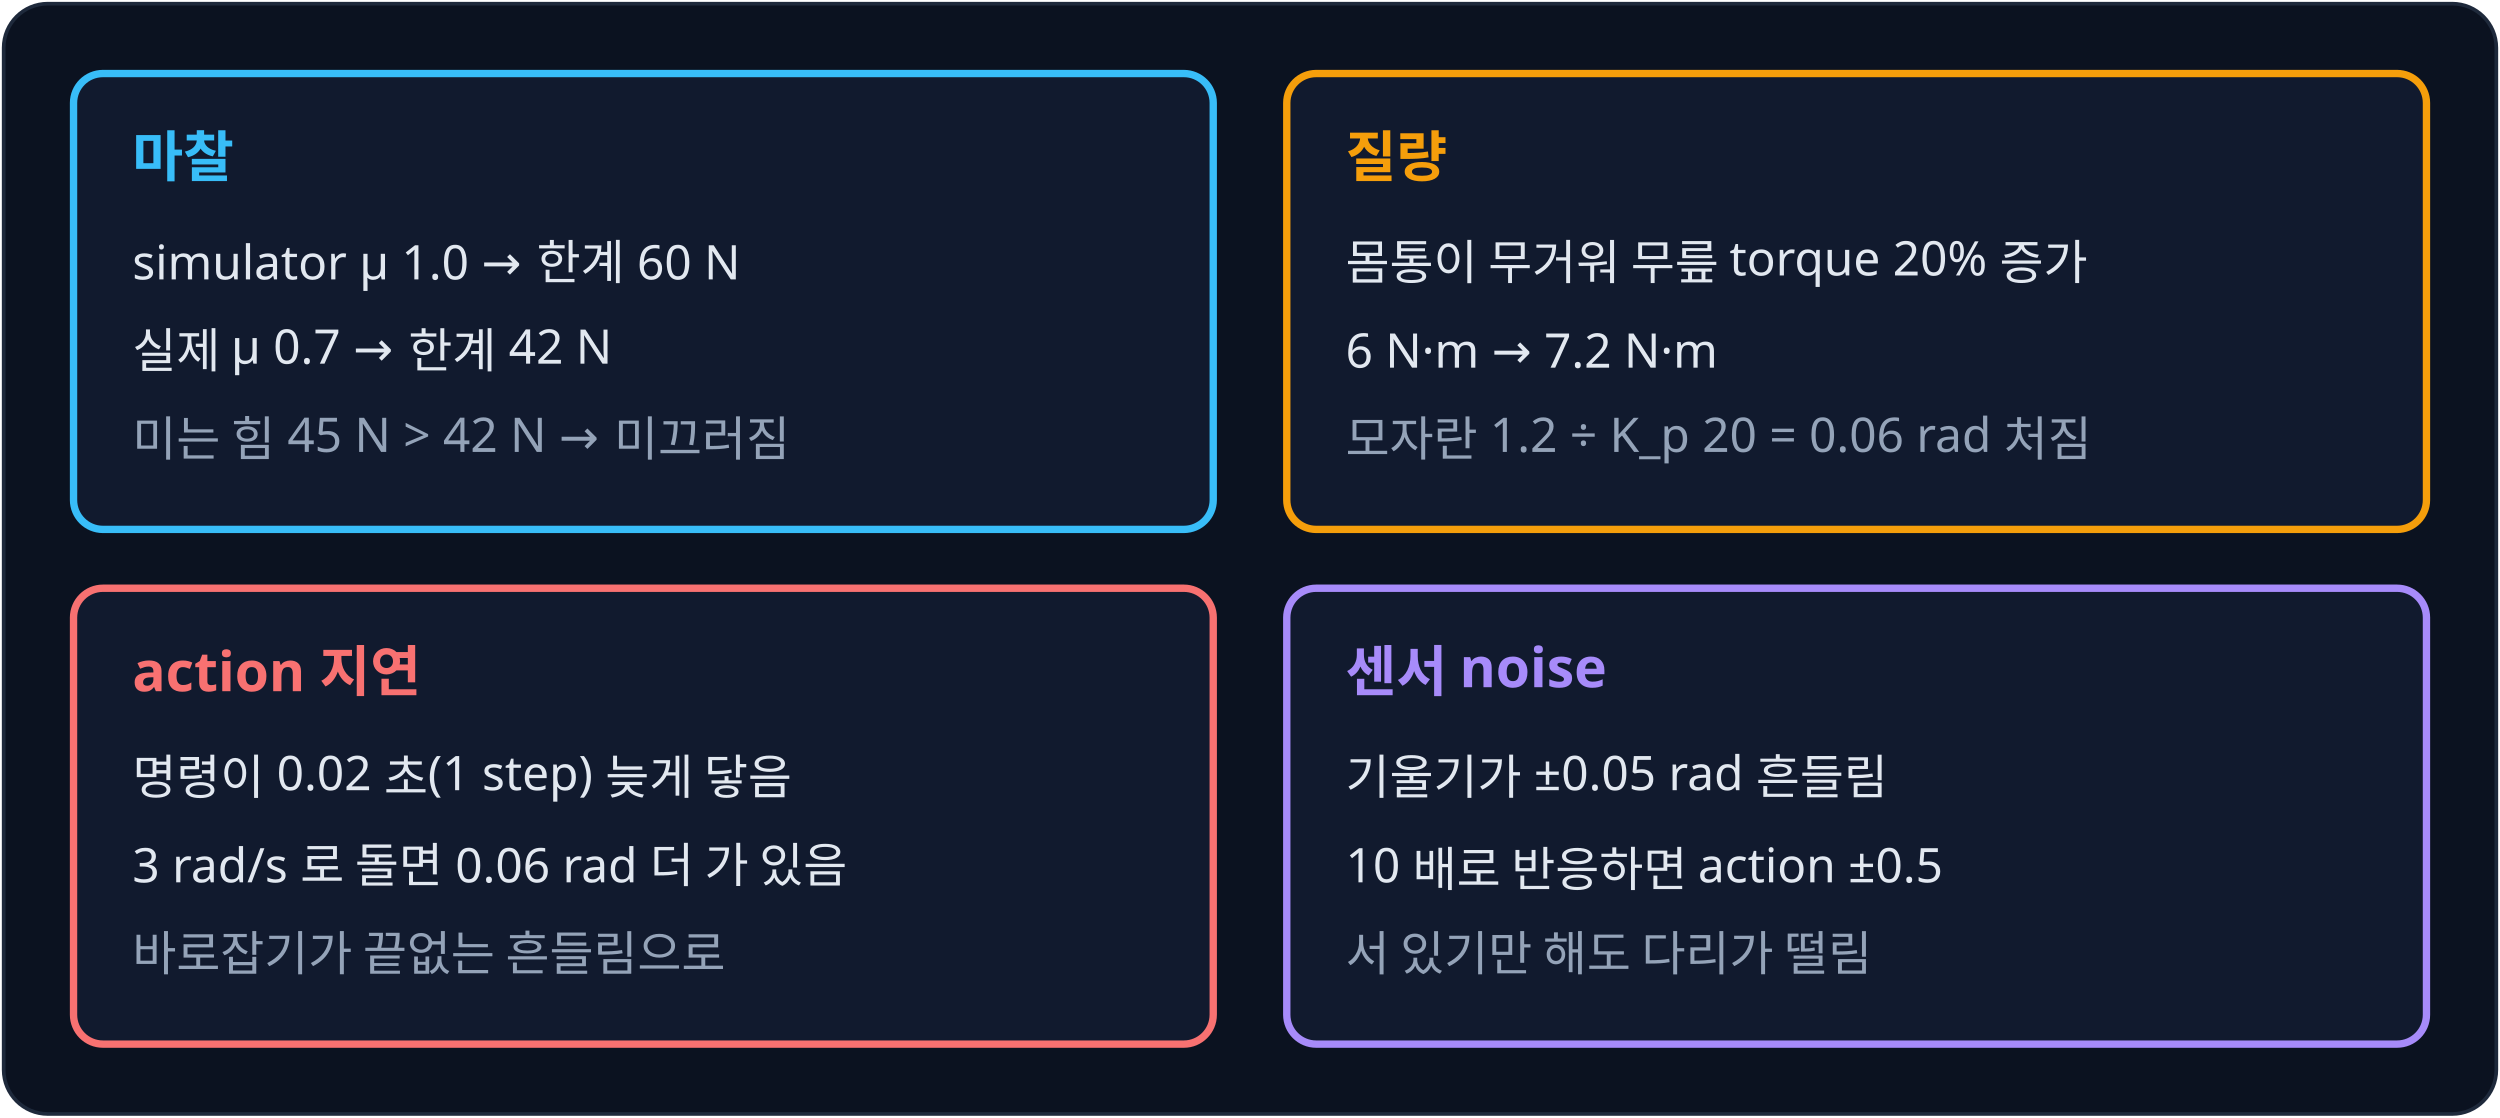
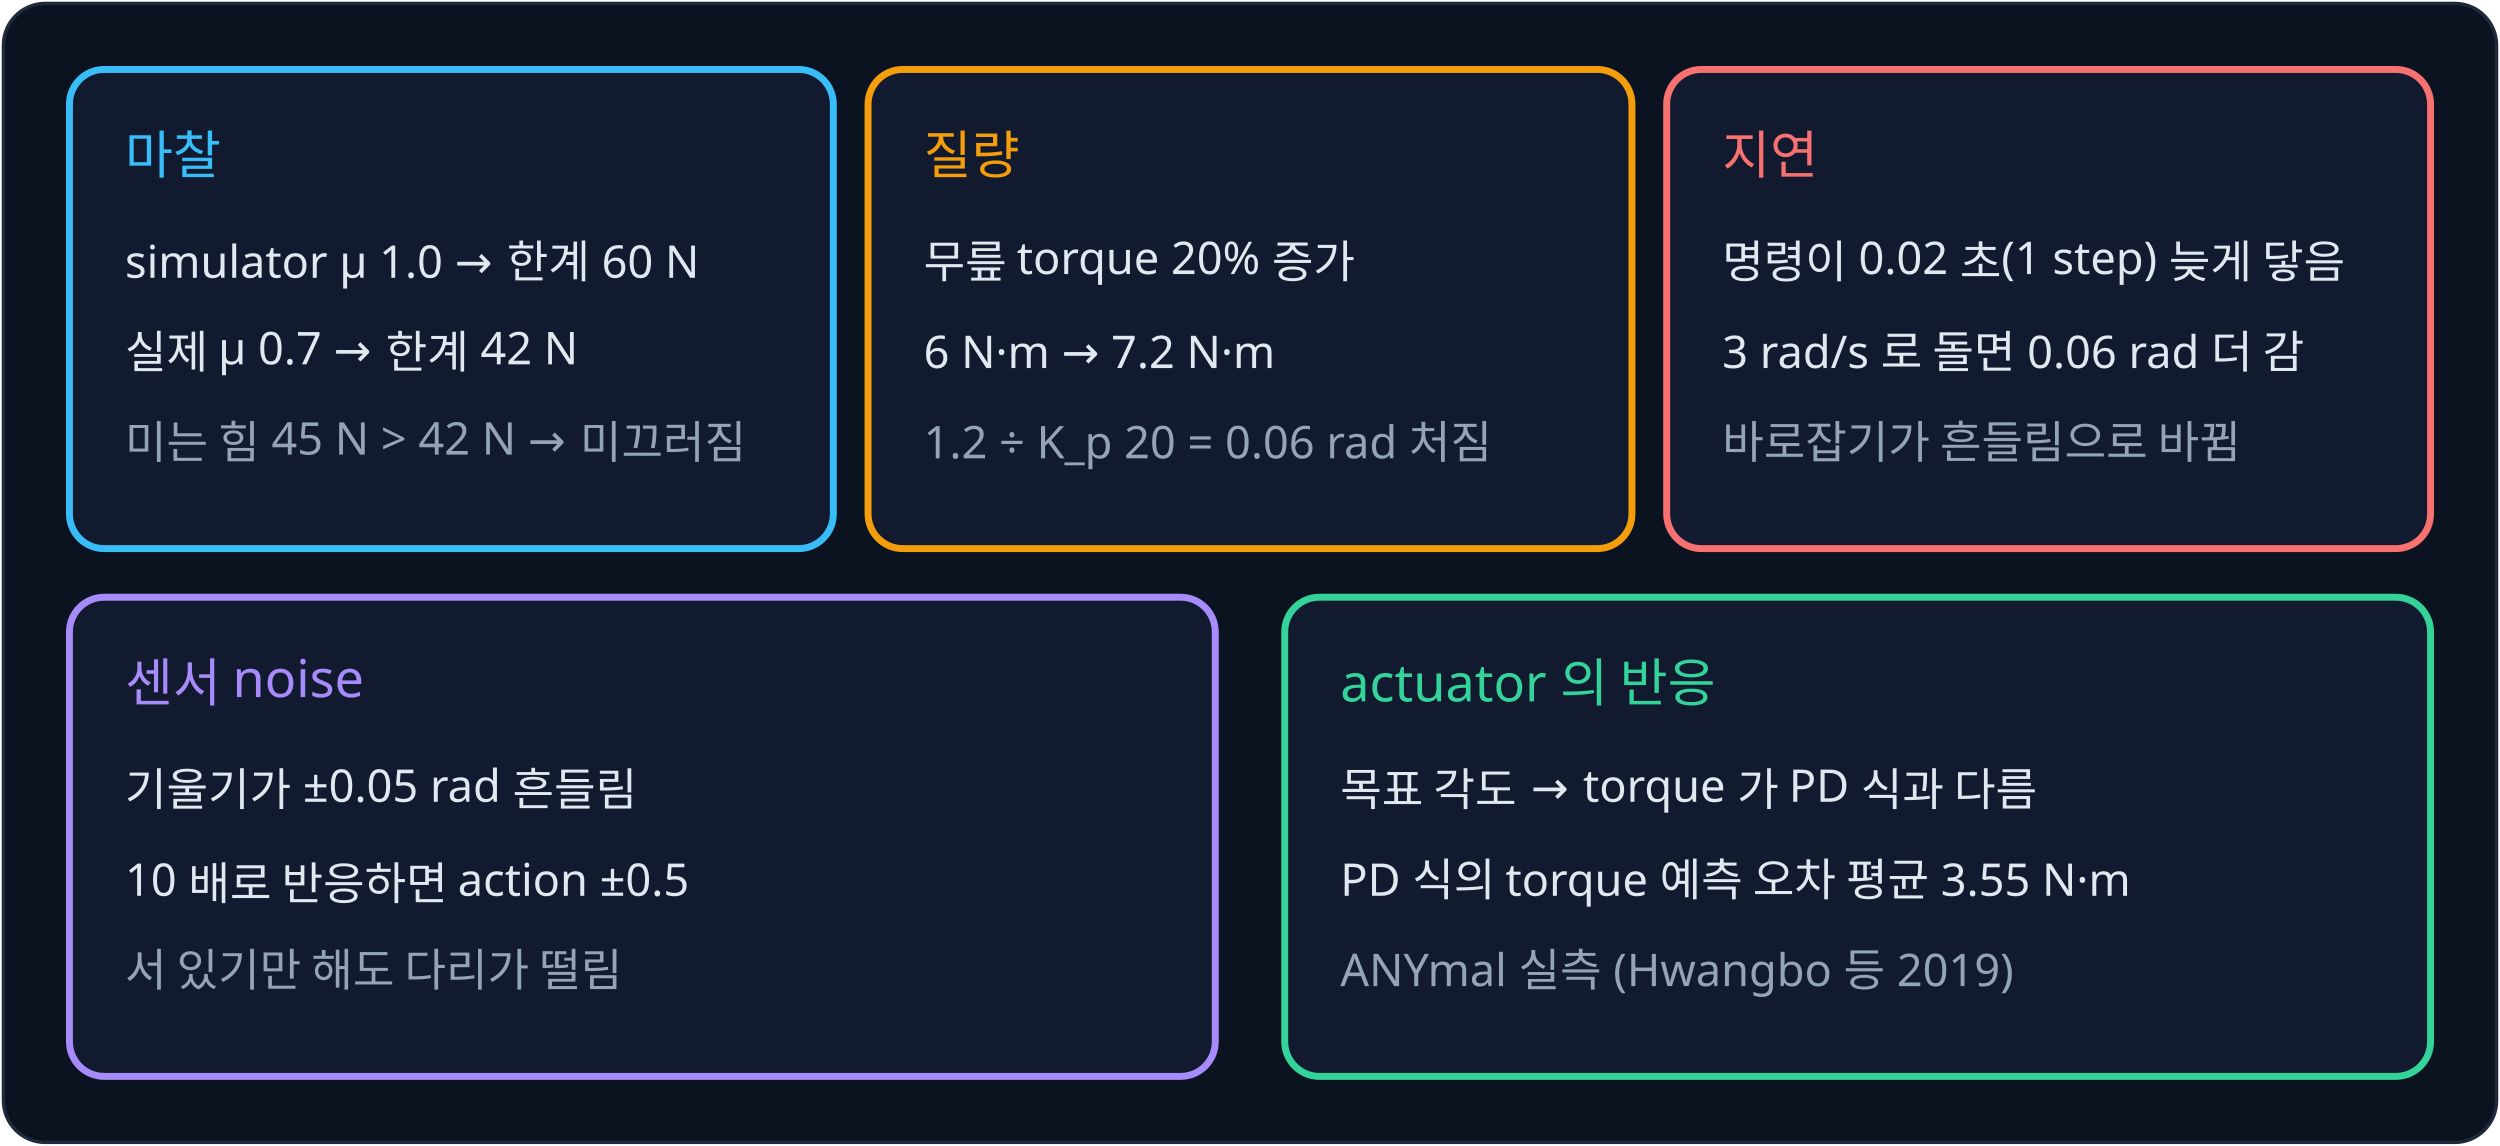
- <svg xmlns="http://www.w3.org/2000/svg" viewBox="0 0 680 304" font-family="Pretendard, 'Apple SD Gothic Neo', 'Noto Sans KR', system-ui, sans-serif">
+ <svg xmlns="http://www.w3.org/2000/svg" viewBox="0 0 720 330" font-family="Pretendard, 'Apple SD Gothic Neo', 'Noto Sans KR', system-ui, sans-serif">
  <defs>
-     <marker id="ar-muted" viewBox="0 0 10 10" refX="9" refY="5" markerWidth="7" markerHeight="7" orient="auto-start-reverse">
+     <marker id="arrow-muted" viewBox="0 0 10 10" refX="9" refY="5" markerWidth="7" markerHeight="7" orient="auto-start-reverse">
      <path d="M0,0 L10,5 L0,10 z" fill="#94a3b8" />
    </marker>
-     <marker id="ar-sky" viewBox="0 0 10 10" refX="9" refY="5" markerWidth="7" markerHeight="7" orient="auto-start-reverse">
+     <marker id="arrow-amber" viewBox="0 0 10 10" refX="9" refY="5" markerWidth="7" markerHeight="7" orient="auto-start-reverse">
+       <path d="M0,0 L10,5 L0,10 z" fill="#f59e0b" />
+     </marker>
+     <marker id="arrow-sky" viewBox="0 0 10 10" refX="9" refY="5" markerWidth="7" markerHeight="7" orient="auto-start-reverse">
      <path d="M0,0 L10,5 L0,10 z" fill="#38bdf8" />
    </marker>
-     <marker id="ar-green" viewBox="0 0 10 10" refX="9" refY="5" markerWidth="7" markerHeight="7" orient="auto-start-reverse">
+     <marker id="arrow-green" viewBox="0 0 10 10" refX="9" refY="5" markerWidth="7" markerHeight="7" orient="auto-start-reverse">
      <path d="M0,0 L10,5 L0,10 z" fill="#34d399" />
    </marker>
-     <marker id="ar-amber" viewBox="0 0 10 10" refX="9" refY="5" markerWidth="7" markerHeight="7" orient="auto-start-reverse">
-       <path d="M0,0 L10,5 L0,10 z" fill="#f59e0b" />
-     </marker>
-     <marker id="ar-red" viewBox="0 0 10 10" refX="9" refY="5" markerWidth="7" markerHeight="7" orient="auto-start-reverse">
+     <marker id="arrow-red" viewBox="0 0 10 10" refX="9" refY="5" markerWidth="7" markerHeight="7" orient="auto-start-reverse">
      <path d="M0,0 L10,5 L0,10 z" fill="#f87171" />
    </marker>
-     <marker id="ar-text" viewBox="0 0 10 10" refX="9" refY="5" markerWidth="7" markerHeight="7" orient="auto-start-reverse">
-       <path d="M0,0 L10,5 L0,10 z" fill="#e2e8f0" />
-     </marker>
-     <marker id="ar-purple" viewBox="0 0 10 10" refX="9" refY="5" markerWidth="7" markerHeight="7" orient="auto-start-reverse">
+     <marker id="arrow-violet" viewBox="0 0 10 10" refX="9" refY="5" markerWidth="7" markerHeight="7" orient="auto-start-reverse">
      <path d="M0,0 L10,5 L0,10 z" fill="#a78bfa" />
    </marker>
  </defs>
-   <rect x="1" y="1" width="678" height="302" rx="12" fill="#0b1220" stroke="#1e293b" />
-   <rect x="20" y="20" width="310" height="124" rx="8" fill="#111a2e" stroke="#38bdf8" stroke-width="2" />
-   <text x="36" y="48" fill="#38bdf8" font-size="15" text-anchor="start" font-weight="600">마찰</text>
-   <text x="36" y="76" fill="#e2e8f0" font-size="13" text-anchor="start">simulator μ 1.0 → 한계 60 N</text>
-   <text x="36" y="100" fill="#e2e8f0" font-size="13" text-anchor="start">실제 μ 0.7 → 한계 42 N</text>
-   <text x="36" y="124" fill="#94a3b8" font-size="13" text-anchor="start">미는 힘 45 N &gt; 42 N → 미끄러짐</text>
-   <rect x="350" y="20" width="310" height="124" rx="8" fill="#111a2e" stroke="#f59e0b" stroke-width="2" />
-   <text x="366" y="48" fill="#f59e0b" font-size="15" text-anchor="start" font-weight="600">질량</text>
-   <text x="366" y="76" fill="#e2e8f0" font-size="13" text-anchor="start">몸통이 무거워 무릎 torque 20% 증가</text>
-   <text x="366" y="100" fill="#e2e8f0" font-size="13" text-anchor="start">6 N·m → 7.2 N·m</text>
-   <text x="366" y="124" fill="#94a3b8" font-size="13" text-anchor="start">모자란 1.2 ÷ K_p 20 = 0.06 rad 처짐</text>
-   <rect x="20" y="160" width="310" height="124" rx="8" fill="#111a2e" stroke="#f87171" stroke-width="2" />
-   <text x="36" y="188" fill="#f87171" font-size="15" text-anchor="start" font-weight="600">action 지연</text>
-   <text x="36" y="216" fill="#e2e8f0" font-size="13" text-anchor="start">명령이 0.02 초(1 step) 늦게 닿음</text>
-   <text x="36" y="240" fill="#e2e8f0" font-size="13" text-anchor="start">3 rad/s 로 돌면 0.06 rad 더 가 있음</text>
-   <text x="36" y="264" fill="#94a3b8" font-size="13" text-anchor="start">바로잡기가 끝없는 흔들림으로</text>
-   <rect x="350" y="160" width="310" height="124" rx="8" fill="#111a2e" stroke="#a78bfa" stroke-width="2" />
-   <text x="366" y="188" fill="#a78bfa" font-size="15" text-anchor="start" font-weight="600">센서 noise</text>
-   <text x="366" y="216" fill="#e2e8f0" font-size="13" text-anchor="start">기울기가 ±0.05 rad 흔들림</text>
-   <text x="366" y="240" fill="#e2e8f0" font-size="13" text-anchor="start">10 배로 반응하면 action ±0.5</text>
-   <text x="366" y="264" fill="#94a3b8" font-size="13" text-anchor="start">서 있기만 해도 다리가 떨림</text>
+   <rect x="1" y="1" width="718" height="328" rx="12" fill="#0b1220" stroke="#1e293b" />
+   <rect x="20" y="20" width="220" height="138" rx="10" fill="#111a2e" stroke="#38bdf8" stroke-width="2" />
+   <text x="36" y="50" fill="#38bdf8" font-size="15" text-anchor="start">마찰</text>
+   <text x="36" y="80" fill="#e2e8f0" font-size="13" text-anchor="start">simulator μ 1.0 → 한계 60 N</text>
+   <text x="36" y="106" fill="#e2e8f0" font-size="13" text-anchor="start">실제 μ 0.7 → 한계 42 N</text>
+   <text x="36" y="132" fill="#94a3b8" font-size="13" text-anchor="start">미는 힘 45 N &gt; 42 N → 미끄러짐</text>
+   <rect x="250" y="20" width="220" height="138" rx="10" fill="#111a2e" stroke="#f59e0b" stroke-width="2" />
+   <text x="266" y="50" fill="#f59e0b" font-size="15" text-anchor="start">질량</text>
+   <text x="266" y="80" fill="#e2e8f0" font-size="13" text-anchor="start">무릎 torque 20% 증가</text>
+   <text x="266" y="106" fill="#e2e8f0" font-size="13" text-anchor="start">6 N·m → 7.2 N·m</text>
+   <text x="266" y="132" fill="#94a3b8" font-size="13" text-anchor="start">1.2 ÷ K_p 20 = 0.06 rad 처짐</text>
+   <rect x="480" y="20" width="220" height="138" rx="10" fill="#111a2e" stroke="#f87171" stroke-width="2" />
+   <text x="496" y="50" fill="#f87171" font-size="15" text-anchor="start">지연</text>
+   <text x="496" y="80" fill="#e2e8f0" font-size="13" text-anchor="start">명령이 0.02 초(1 step) 늦게 닿음</text>
+   <text x="496" y="106" fill="#e2e8f0" font-size="13" text-anchor="start">3 rad/s 로 돌면 0.06 rad 더 감</text>
+   <text x="496" y="132" fill="#94a3b8" font-size="13" text-anchor="start">바로잡기가 흔들림으로 바뀜</text>
+   <rect x="20" y="172" width="330" height="138" rx="10" fill="#111a2e" stroke="#a78bfa" stroke-width="2" />
+   <text x="36" y="202" fill="#a78bfa" font-size="15" text-anchor="start">센서 noise</text>
+   <text x="36" y="232" fill="#e2e8f0" font-size="13" text-anchor="start">기울기가 ±0.05 rad 흔들림</text>
+   <text x="36" y="258" fill="#e2e8f0" font-size="13" text-anchor="start">10 배로 반응하면 action ±0.5</text>
+   <text x="36" y="284" fill="#94a3b8" font-size="13" text-anchor="start">서 있기만 해도 다리가 떨림</text>
+   <rect x="370" y="172" width="330" height="138" rx="10" fill="#111a2e" stroke="#34d399" stroke-width="2" />
+   <text x="386" y="202" fill="#34d399" font-size="15" text-anchor="start">actuator 의 반응</text>
+   <text x="386" y="232" fill="#e2e8f0" font-size="13" text-anchor="start">목표 각도 → torque 가 PD 식과 다름</text>
+   <text x="386" y="258" fill="#e2e8f0" font-size="13" text-anchor="start">PD 식의 torque 예측 오차 평균 3.55 N·m</text>
+   <text x="386" y="284" fill="#94a3b8" font-size="13" text-anchor="start">ANYmal 실측 (Hwangbo 등 2019)</text>
</svg>
